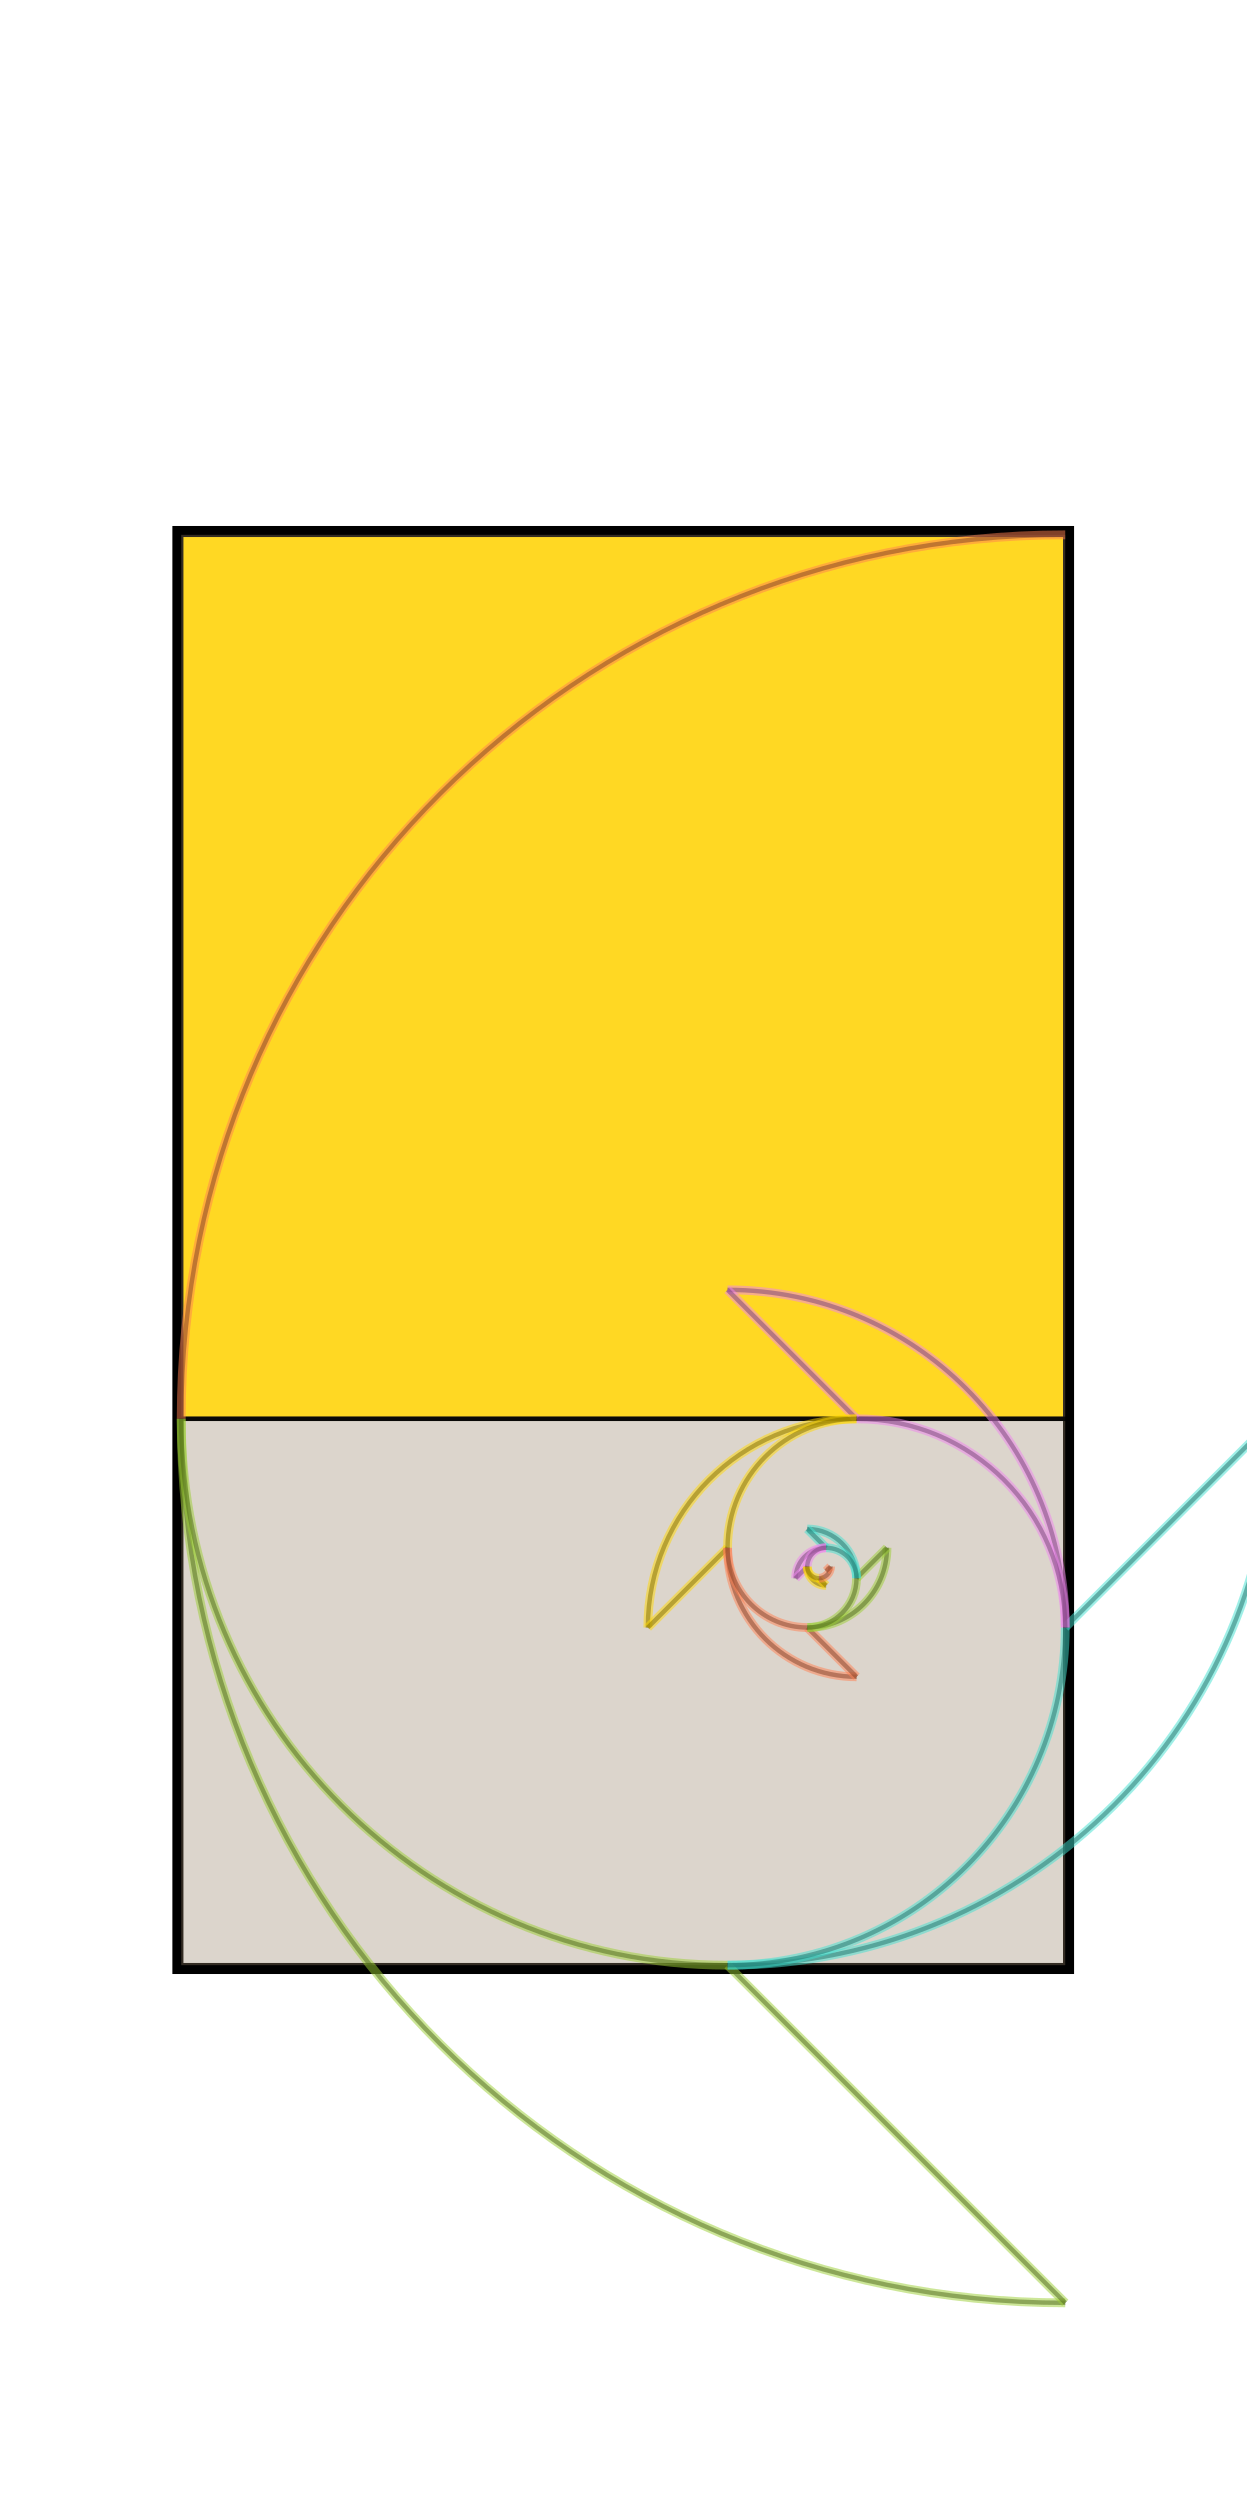
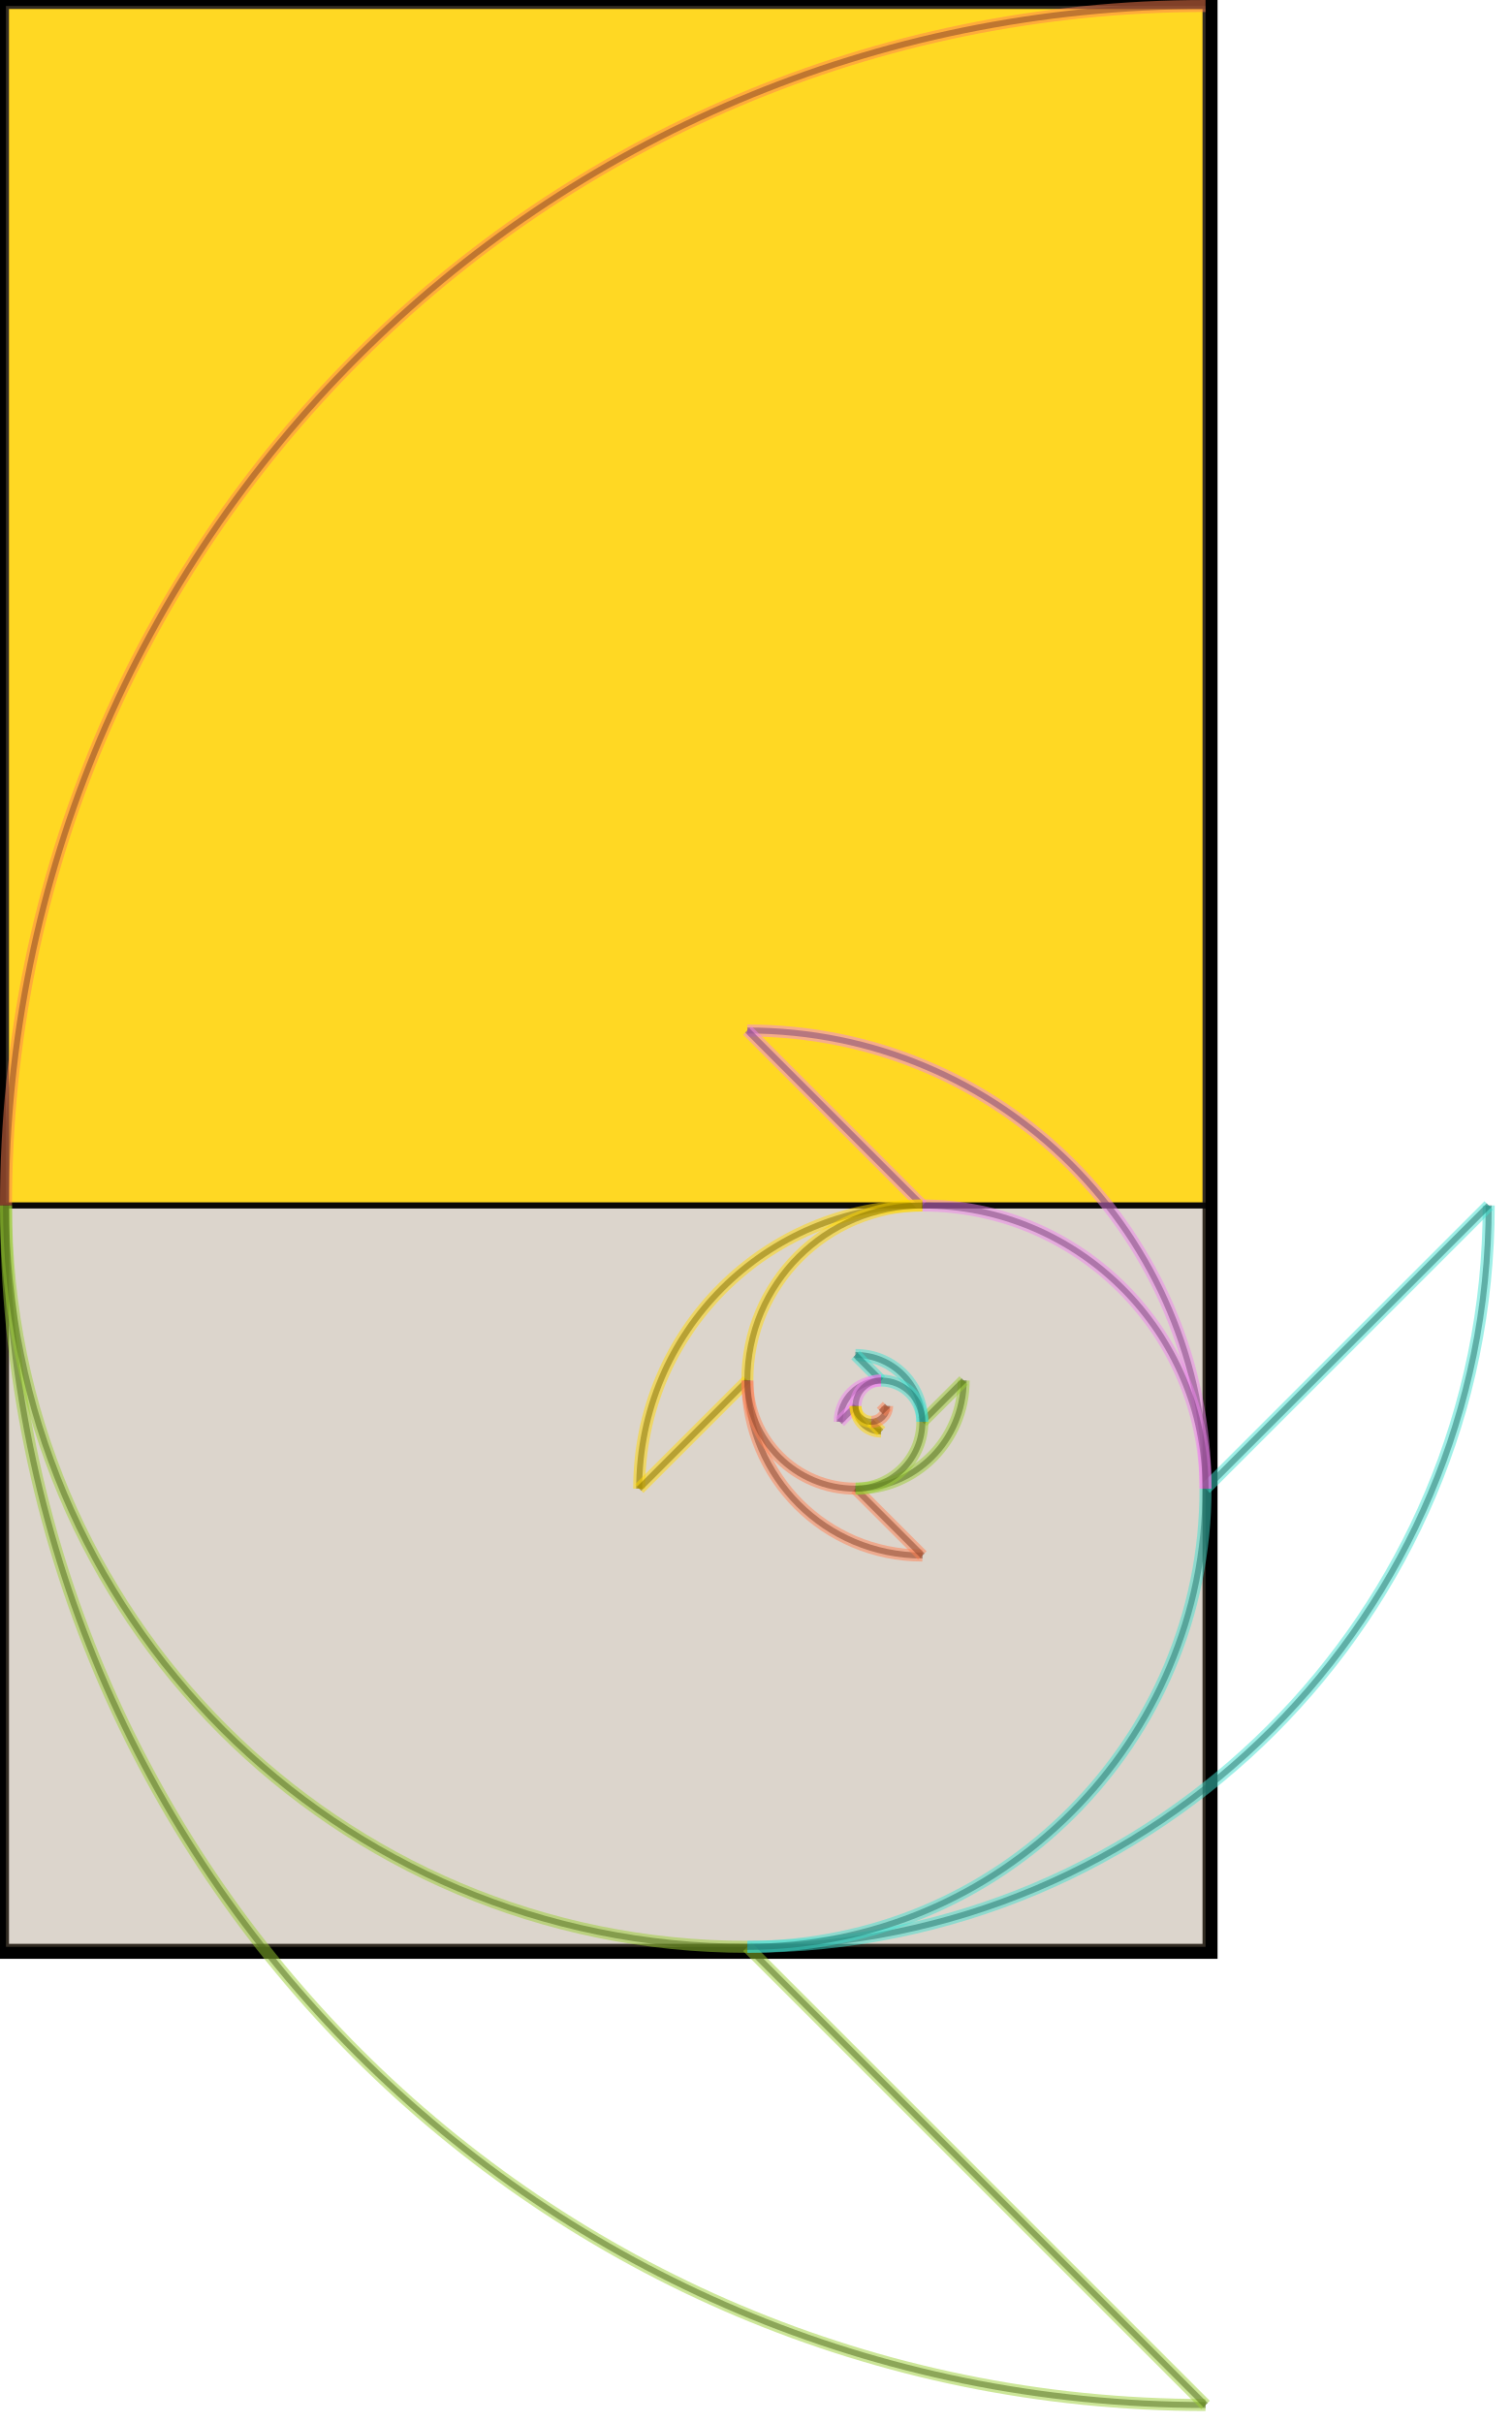
- <svg xmlns="http://www.w3.org/2000/svg" xmlns:xlink="http://www.w3.org/1999/xlink" version="1.1" viewBox="-20 -60 141 282.803" fill="none">
+ <svg xmlns="http://www.w3.org/2000/svg" xmlns:xlink="http://www.w3.org/1999/xlink" version="1.1" viewBox="0 0 126 202" fill="none">
  <rect id="rectangle0" width="101" height="162.803" x="0" y="0" fill="navajowhite" stroke="black" stroke-width="1" />
  <rect id="rectangle11" width="100" height="100" x="0.5" y="0.5" opacity=".8" fill="gold" stroke="black" stroke-width="0.5" />
  <rect id="rectangleCork" width="100" height="61.803" x="0.5" y="100.5" stroke="black" stroke-width="0.5" opacity=".8" fill="lightgrey" />
  <rect id="rectangle1" stroke="black" stroke-width="0.5" opacity=".8" fill="coral" />
  <rect id="rectangle2" stroke="black" stroke-width="0.5" opacity=".8" fill="yellowgreen" />
  <rect id="rectangle3" stroke="black" stroke-width="0.5" opacity=".8" fill="turquoise" />
  <rect id="rectangle4" stroke="black" stroke-width="0.5" opacity=".8" fill="violet" />
  <rect id="rectangle5" stroke="black" stroke-width="0.5" opacity=".8" fill="gold" />
  <rect id="rectangle6" stroke="black" stroke-width="0.5" opacity=".8" fill="coral" />
  <rect id="rectangle7" stroke="black" stroke-width="0.5" opacity=".8" fill="yellowgreen" />
  <rect id="rectangle8" stroke="black" stroke-width="0.5" opacity=".8" fill="turquoise" />
  <rect id="rectangle9" stroke="black" stroke-width="0.5" opacity=".8" fill="violet" />
  <rect id="rectangle10" stroke="black" stroke-width="0.5" opacity=".8" fill="gold" />
  <rect id="rectangle11" stroke="black" stroke-width="0.5" opacity=".8" fill="coral" />
  <rect id="rectangleInfinity" stroke="black" stroke-width="0.5" opacity=".8" fill="lightgrey" />
  <path id="rectangleInfinity1curve1in1" d="M 0.5 100.5    A 100 100    0, 0, 0 100.5 200.5" opacity="0.5" stroke-width="0.5" stroke="black" />
  <path id="rectangleInfinity1curve1" d="M 0.5 100.5    A 100 100    0, 0, 0 100.5 200.5" opacity="0.5" stroke-width="1" stroke="yellowgreen" />
  <path id="rectangleInfinity1line1in1" d="M 100.5 200.5    L 62.303 162.303" opacity="0.5" stroke-width="0.5" stroke="black" />
  <path id="rectangleInfinity1line1" d="M 100.5 200.5    L 62.303 162.303" opacity="0.5" stroke-width="1" stroke="yellowgreen" />
  <path id="rectangle1curve1in1" d="M 100.5 0.5    A 100 100    0, 0, 0 0.5 100.5" opacity="0.5" stroke-width="0.5" stroke="black" />
  <path id="rectangle1curve1" d="M 100.5 0.5    A 100 100    0, 0, 0 0.5 100.5" opacity="0.5" stroke-width="1" stroke="coral" />
  <path id="rectangle1line1in1" d="M 0.5 100.5    L 0.5 100.5" opacity="0.5" stroke-width="0.5" stroke="black" />
  <path id="rectangle1line1" d="M 0.5 100.5    L 0.5 100.5" opacity="0.5" stroke-width="1" stroke="coral" />
  <animate href="#rectangle1" attributeName="width" values="100" begin="2s; rectangleEndAnimate.end" fill="freeze" />
  <animate href="#rectangle1" attributeName="height" values="100" begin="2s; rectangleEndAnimate.end" fill="freeze" />
  <animateTransform xlink:href="#rectangle1" attributeName="transform" type="rotate" from="90" to="0" dur="0s" begin="2s; rectangleEndAnimate.end" fill="freeze" />
  <animateMotion href="#rectangle1" id="rectangle1animate1path1" path="M 100.5 0.5    A 100 100    0, 0, 0 0.5 100.5" rotate="auto-reverse" dur="1s" begin="2s; rectangleEndAnimate.end" fill="freeze" />
  <animateMotion href="#rectangle1" path="M 0.5 100.5    L 0.5 100.5" dur="1s" begin="rectangle1animate1path1.end" fill="freeze" />
  <animateTransform xlink:href="#rectangle1" attributeName="transform" type="rotate" from="0" to="-90" dur="0s" begin="rectangle1animate1path1.end" fill="freeze" />
  <animate href="#rectangle1" attributeName="width" from="100" to="61.803" dur="1s" begin="rectangle1animate1path1.end" fill="freeze" />
  <animate href="#rectangle1" id="rectangle1animate1" attributeName="height" from="100" to="61.803" dur="1s" begin="rectangle1animate1path1.end" fill="freeze" />
  <animate href="#rectangleCork" attributeName="width" values="0" begin="2s; rectangleEndAnimate.end" fill="freeze" />
  <animate href="#rectangleInfinity" attributeName="width" values="61.803" begin="2s; rectangleEndAnimate.end" fill="freeze" />
  <animate href="#rectangleInfinity" attributeName="height" values="100" begin="2s; rectangleEndAnimate.end" fill="freeze" />
  <animateTransform xlink:href="#rectangleInfinity" attributeName="transform" type="scale" values="-1 1" dur="0s" begin="2s; rectangleEndAnimate.end" fill="freeze" />
  <animateMotion href="#rectangleInfinity" id="rectangle1animate1Infinitypath1" path="M 0.5 100.5    A 100 100    0, 0, 0 100.5 200.5" rotate="auto-reverse" dur="1s" begin="2s; rectangleEndAnimate.end" fill="freeze" />
  <animateMotion href="#rectangleInfinity" path="M 100.5 200.5    L 62.303 162.303" dur="1s" begin="rectangle1animate1Infinitypath1.end" fill="freeze" />
  <animateTransform xlink:href="#rectangleInfinity" attributeName="transform" type="scale" values="1 -1" dur="0s" begin="rectangle1animate1Infinitypath1.end" fill="freeze" />
  <animate href="#rectangleInfinity" attributeName="width" from="61.803" to="38.197" dur="1s" begin="rectangle1animate1Infinitypath1.end" fill="freeze" />
  <animate href="#rectangleInfinity" id="rectangle1animate1" attributeName="height" from="100" to="61.803" dur="1s" begin="rectangle1animate1Infinitypath1.end" fill="freeze" />
  <path id="rectangleInfinity2curve1in1" d="M 62.303 162.303    A 61.803 61.803    0, 0, 0 124.107 100.5" opacity="0.5" stroke-width="0.5" stroke="black" />
  <path id="rectangleInfinity2curve1" d="M 62.303 162.303    A 61.803 61.803    0, 0, 0 124.107 100.5" opacity="0.5" stroke-width="1" stroke="turquoise" />
  <path id="rectangleInfinity2line1in1" d="M 124.107 100.5    L 100.5 124.107" opacity="0.5" stroke-width="0.5" stroke="black" />
  <path id="rectangleInfinity2line1" d="M 124.107 100.5    L 100.5 124.107" opacity="0.5" stroke-width="1" stroke="turquoise" />
  <path id="rectangle2curve1in1" d="M 0.5 100.5    A 61.803 61.803    0, 0, 0 62.303 162.303" opacity="0.5" stroke-width="0.5" stroke="black" />
  <path id="rectangle2curve1" d="M 0.5 100.5    A 61.803 61.803    0, 0, 0 62.303 162.303" opacity="0.5" stroke-width="1" stroke="yellowgreen" />
  <path id="rectangle2line1in1" d="M 62.303 162.303    L 62.303 162.303" opacity="0.5" stroke-width="0.5" stroke="black" />
  <path id="rectangle2line1" d="M 62.303 162.303    L 62.303 162.303" opacity="0.5" stroke-width="1" stroke="yellowgreen" />
  <animate href="#rectangle2" attributeName="width" values="61.803" begin="rectangle1animate1.end" fill="freeze" />
  <animate href="#rectangle2" attributeName="height" values="61.803" begin="rectangle1animate1.end" fill="freeze" />
  <animateTransform xlink:href="#rectangle2" attributeName="transform" type="scale" values="-1 1" dur="0s" begin="rectangle1animate1.end" fill="freeze" />
  <animateMotion href="#rectangle2" id="rectangle2animate2path1" path="M 0.5 100.5    A 61.803 61.803    0, 0, 0 62.303 162.303" rotate="auto-reverse" dur="1s" begin="rectangle1animate1.end" fill="freeze" />
  <animateMotion href="#rectangle2" path="M 62.303 162.303    L 62.303 162.303" dur="1s" begin="rectangle2animate2path1.end" fill="freeze" />
  <animateTransform xlink:href="#rectangle2" attributeName="transform" type="scale" values="1 -1" dur="0s" begin="rectangle2animate2path1.end" fill="freeze" />
  <animate href="#rectangle2" attributeName="width" from="61.803" to="38.197" dur="1s" begin="rectangle2animate2path1.end" fill="freeze" />
  <animate href="#rectangle2" id="rectangle2animate2" attributeName="height" from="61.803" to="38.197" dur="1s" begin="rectangle2animate2path1.end" fill="freeze" />
  <animate href="#rectangleInfinity" attributeName="width" values="61.803" begin="rectangle1animate1.end" fill="freeze" />
  <animate href="#rectangleInfinity" attributeName="height" values="38.197" begin="rectangle1animate1.end" fill="freeze" />
  <animateTransform xlink:href="#rectangleInfinity" attributeName="transform" type="rotate" from="90" to="0" dur="0s" begin="rectangle1animate1.end" fill="freeze" />
  <animateMotion href="#rectangleInfinity" id="rectangle2animate2Infinitypath1" path="M 62.303 162.303    A 61.803 61.803    0, 0, 0 124.107 100.5" rotate="auto-reverse" dur="1s" begin="rectangle1animate1.end" fill="freeze" />
  <animateMotion href="#rectangleInfinity" path="M 124.107 100.5    L 100.5 124.107" dur="1s" begin="rectangle2animate2Infinitypath1.end" fill="freeze" />
  <animateTransform xlink:href="#rectangleInfinity" attributeName="transform" type="scale" values="-1 -1" dur="0s" begin="rectangle2animate2Infinitypath1.end" fill="freeze" />
  <animate href="#rectangleInfinity" attributeName="width" from="61.803" to="38.197" dur="1s" begin="rectangle2animate2Infinitypath1.end" fill="freeze" />
  <animate href="#rectangleInfinity" id="rectangle2animate2" attributeName="height" from="38.197" to="23.607" dur="1s" begin="rectangle2animate2Infinitypath1.end" fill="freeze" />
  <path id="rectangleInfinity3curve1in1" d="M 100.5 124.107    A 38.197 38.197    0, 0, 0 62.303 85.91" opacity="0.5" stroke-width="0.5" stroke="black" />
  <path id="rectangleInfinity3curve1" d="M 100.5 124.107    A 38.197 38.197    0, 0, 0 62.303 85.91" opacity="0.5" stroke-width="1" stroke="violet" />
  <path id="rectangleInfinity3line1in1" d="M 62.303 85.91    L 76.893 100.5" opacity="0.5" stroke-width="0.5" stroke="black" />
  <path id="rectangleInfinity3line1" d="M 62.303 85.91    L 76.893 100.5" opacity="0.5" stroke-width="1" stroke="violet" />
  <path id="rectangle3curve1in1" d="M 62.303 162.303    A 38.197 38.197    0, 0, 0 100.5 124.107" opacity="0.5" stroke-width="0.5" stroke="black" />
  <path id="rectangle3curve1" d="M 62.303 162.303    A 38.197 38.197    0, 0, 0 100.5 124.107" opacity="0.5" stroke-width="1" stroke="turquoise" />
  <path id="rectangle3line1in1" d="M 100.5 124.107    L 100.5 124.107" opacity="0.5" stroke-width="0.5" stroke="black" />
  <path id="rectangle3line1" d="M 100.5 124.107    L 100.5 124.107" opacity="0.5" stroke-width="1" stroke="turquoise" />
  <animate href="#rectangle3" attributeName="width" values="38.197" begin="rectangle2animate2.end" fill="freeze" />
  <animate href="#rectangle3" attributeName="height" values="38.197" begin="rectangle2animate2.end" fill="freeze" />
  <animateTransform xlink:href="#rectangle3" attributeName="transform" type="rotate" from="90" to="0" dur="0s" begin="rectangle2animate2.end" fill="freeze" />
  <animateMotion href="#rectangle3" id="rectangle3animate3path1" path="M 62.303 162.303    A 38.197 38.197    0, 0, 0 100.5 124.107" rotate="auto-reverse" dur="1s" begin="rectangle2animate2.end" fill="freeze" />
  <animateMotion href="#rectangle3" path="M 100.5 124.107    L 100.5 124.107" dur="1s" begin="rectangle3animate3path1.end" fill="freeze" />
  <animateTransform xlink:href="#rectangle3" attributeName="transform" type="scale" values="-1 -1" dur="0s" begin="rectangle3animate3path1.end" fill="freeze" />
  <animate href="#rectangle3" attributeName="width" from="38.197" to="23.607" dur="1s" begin="rectangle3animate3path1.end" fill="freeze" />
  <animate href="#rectangle3" id="rectangle3animate3" attributeName="height" from="38.197" to="23.607" dur="1s" begin="rectangle3animate3path1.end" fill="freeze" />
  <animate href="#rectangleInfinity" attributeName="width" values="23.607" begin="rectangle2animate2.end" fill="freeze" />
  <animate href="#rectangleInfinity" attributeName="height" values="38.197" begin="rectangle2animate2.end" fill="freeze" />
  <animateTransform xlink:href="#rectangleInfinity" attributeName="transform" type="scale" values="-1 1" dur="0s" begin="rectangle2animate2.end" fill="freeze" />
  <animateMotion href="#rectangleInfinity" id="rectangle3animate3Infinitypath1" path="M 100.5 124.107    A 38.197 38.197    0, 0, 0 62.303 85.91" rotate="auto-reverse" dur="1s" begin="rectangle2animate2.end" fill="freeze" />
  <animateMotion href="#rectangleInfinity" path="M 62.303 85.91    L 76.893 100.5" dur="1s" begin="rectangle3animate3Infinitypath1.end" fill="freeze" />
  <animate href="#rectangleInfinity" attributeName="width" from="23.607" to="14.59" dur="1s" begin="rectangle3animate3Infinitypath1.end" fill="freeze" />
  <animate href="#rectangleInfinity" id="rectangle3animate3" attributeName="height" from="38.197" to="23.607" dur="1s" begin="rectangle3animate3Infinitypath1.end" fill="freeze" />
  <path id="rectangleInfinity4curve1in1" d="M 76.893 100.5    A 23.607 23.607    0, 0, 0 53.286 124.107" opacity="0.5" stroke-width="0.5" stroke="black" />
  <path id="rectangleInfinity4curve1" d="M 76.893 100.5    A 23.607 23.607    0, 0, 0 53.286 124.107" opacity="0.5" stroke-width="1" stroke="gold" />
  <path id="rectangleInfinity4line1in1" d="M 53.286 124.107    L 62.303 115.09" opacity="0.5" stroke-width="0.5" stroke="black" />
  <path id="rectangleInfinity4line1" d="M 53.286 124.107    L 62.303 115.09" opacity="0.5" stroke-width="1" stroke="gold" />
  <path id="rectangle4curve1in1" d="M 100.5 124.107    A 23.607 23.607    0, 0, 0 76.893 100.5" opacity="0.5" stroke-width="0.5" stroke="black" />
  <path id="rectangle4curve1" d="M 100.5 124.107    A 23.607 23.607    0, 0, 0 76.893 100.5" opacity="0.5" stroke-width="1" stroke="violet" />
  <path id="rectangle4line1in1" d="M 76.893 100.5    L 76.893 100.5" opacity="0.5" stroke-width="0.5" stroke="black" />
  <path id="rectangle4line1" d="M 76.893 100.5    L 76.893 100.5" opacity="0.5" stroke-width="1" stroke="violet" />
  <animate href="#rectangle4" attributeName="width" values="23.607" begin="rectangle3animate3.end" fill="freeze" />
  <animate href="#rectangle4" attributeName="height" values="23.607" begin="rectangle3animate3.end" fill="freeze" />
  <animateTransform xlink:href="#rectangle4" attributeName="transform" type="scale" values="-1 1" dur="0s" begin="rectangle3animate3.end" fill="freeze" />
  <animateMotion href="#rectangle4" id="rectangle4animate4path1" path="M 100.5 124.107    A 23.607 23.607    0, 0, 0 76.893 100.5" rotate="auto-reverse" dur="1s" begin="rectangle3animate3.end" fill="freeze" />
  <animateMotion href="#rectangle4" path="M 76.893 100.5    L 76.893 100.5" dur="1s" begin="rectangle4animate4path1.end" fill="freeze" />
  <animate href="#rectangle4" attributeName="width" from="23.607" to="14.59" dur="1s" begin="rectangle4animate4path1.end" fill="freeze" />
  <animate href="#rectangle4" id="rectangle4animate4" attributeName="height" from="23.607" to="14.59" dur="1s" begin="rectangle4animate4path1.end" fill="freeze" />
  <animate href="#rectangleInfinity" attributeName="width" values="23.607" begin="rectangle3animate3.end" fill="freeze" />
  <animate href="#rectangleInfinity" attributeName="height" values="14.59" begin="rectangle3animate3.end" fill="freeze" />
  <animateTransform xlink:href="#rectangleInfinity" attributeName="transform" type="rotate" from="90" to="0" dur="0s" begin="rectangle3animate3.end" fill="freeze" />
  <animateMotion href="#rectangleInfinity" id="rectangle4animate4Infinitypath1" path="M 76.893 100.5    A 23.607 23.607    0, 0, 0 53.286 124.107" rotate="auto-reverse" dur="1s" begin="rectangle3animate3.end" fill="freeze" />
  <animateMotion href="#rectangleInfinity" path="M 53.286 124.107    L 62.303 115.09" dur="1s" begin="rectangle4animate4Infinitypath1.end" fill="freeze" />
  <animateTransform xlink:href="#rectangleInfinity" attributeName="transform" type="rotate" from="0" to="-90" dur="0s" begin="rectangle4animate4Infinitypath1.end" fill="freeze" />
  <animate href="#rectangleInfinity" attributeName="width" from="23.607" to="14.59" dur="1s" begin="rectangle4animate4Infinitypath1.end" fill="freeze" />
  <animate href="#rectangleInfinity" id="rectangle4animate4" attributeName="height" from="14.59" to="9.017" dur="1s" begin="rectangle4animate4Infinitypath1.end" fill="freeze" />
  <path id="rectangleInfinity5curve1in1" d="M 62.303 115.09    A 14.59 14.59    0, 0, 0 76.893 129.68" opacity="0.5" stroke-width="0.5" stroke="black" />
  <path id="rectangleInfinity5curve1" d="M 62.303 115.09    A 14.59 14.59    0, 0, 0 76.893 129.68" opacity="0.5" stroke-width="1" stroke="coral" />
  <path id="rectangleInfinity5line1in1" d="M 76.893 129.68    L 71.32 124.107" opacity="0.5" stroke-width="0.5" stroke="black" />
  <path id="rectangleInfinity5line1" d="M 76.893 129.68    L 71.32 124.107" opacity="0.5" stroke-width="1" stroke="coral" />
  <path id="rectangle5curve1in1" d="M 76.893 100.5    A 14.59 14.59    0, 0, 0 62.303 115.09" opacity="0.5" stroke-width="0.5" stroke="black" />
  <path id="rectangle5curve1" d="M 76.893 100.5    A 14.59 14.59    0, 0, 0 62.303 115.09" opacity="0.5" stroke-width="1" stroke="gold" />
  <path id="rectangle5line1in1" d="M 62.303 115.09    L 62.303 115.09" opacity="0.5" stroke-width="0.5" stroke="black" />
  <path id="rectangle5line1" d="M 62.303 115.09    L 62.303 115.09" opacity="0.5" stroke-width="1" stroke="gold" />
  <animate href="#rectangle5" attributeName="width" values="14.59" begin="rectangle4animate4.end" fill="freeze" />
  <animate href="#rectangle5" attributeName="height" values="14.59" begin="rectangle4animate4.end" fill="freeze" />
  <animateTransform xlink:href="#rectangle5" attributeName="transform" type="rotate" from="90" to="0" dur="0s" begin="rectangle4animate4.end" fill="freeze" />
  <animateMotion href="#rectangle5" id="rectangle5animate5path1" path="M 76.893 100.5    A 14.59 14.59    0, 0, 0 62.303 115.09" rotate="auto-reverse" dur="1s" begin="rectangle4animate4.end" fill="freeze" />
  <animateMotion href="#rectangle5" path="M 62.303 115.09    L 62.303 115.09" dur="1s" begin="rectangle5animate5path1.end" fill="freeze" />
  <animateTransform xlink:href="#rectangle5" attributeName="transform" type="rotate" from="0" to="-90" dur="0s" begin="rectangle5animate5path1.end" fill="freeze" />
  <animate href="#rectangle5" attributeName="width" from="14.59" to="9.017" dur="1s" begin="rectangle5animate5path1.end" fill="freeze" />
  <animate href="#rectangle5" id="rectangle5animate5" attributeName="height" from="14.59" to="9.017" dur="1s" begin="rectangle5animate5path1.end" fill="freeze" />
  <animate href="#rectangleInfinity" attributeName="width" values="9.017" begin="rectangle4animate4.end" fill="freeze" />
  <animate href="#rectangleInfinity" attributeName="height" values="14.59" begin="rectangle4animate4.end" fill="freeze" />
  <animateTransform xlink:href="#rectangleInfinity" attributeName="transform" type="scale" values="-1 1" dur="0s" begin="rectangle4animate4.end" fill="freeze" />
  <animateMotion href="#rectangleInfinity" id="rectangle5animate5Infinitypath1" path="M 62.303 115.09    A 14.59 14.59    0, 0, 0 76.893 129.68" rotate="auto-reverse" dur="1s" begin="rectangle4animate4.end" fill="freeze" />
  <animateMotion href="#rectangleInfinity" path="M 76.893 129.68    L 71.32 124.107" dur="1s" begin="rectangle5animate5Infinitypath1.end" fill="freeze" />
  <animateTransform xlink:href="#rectangleInfinity" attributeName="transform" type="scale" values="1 -1" dur="0s" begin="rectangle5animate5Infinitypath1.end" fill="freeze" />
  <animate href="#rectangleInfinity" attributeName="width" from="9.017" to="5.573" dur="1s" begin="rectangle5animate5Infinitypath1.end" fill="freeze" />
  <animate href="#rectangleInfinity" id="rectangle5animate5" attributeName="height" from="14.59" to="9.017" dur="1s" begin="rectangle5animate5Infinitypath1.end" fill="freeze" />
  <path id="rectangleInfinity6curve1in1" d="M 71.32 124.107    A 9.017 9.017    0, 0, 0 80.337 115.09" opacity="0.5" stroke-width="0.5" stroke="black" />
  <path id="rectangleInfinity6curve1" d="M 71.32 124.107    A 9.017 9.017    0, 0, 0 80.337 115.09" opacity="0.5" stroke-width="1" stroke="yellowgreen" />
  <path id="rectangleInfinity6line1in1" d="M 80.337 115.09    L 76.893 118.534" opacity="0.5" stroke-width="0.5" stroke="black" />
  <path id="rectangleInfinity6line1" d="M 80.337 115.09    L 76.893 118.534" opacity="0.5" stroke-width="1" stroke="yellowgreen" />
  <path id="rectangle6curve1in1" d="M 62.303 115.09    A 9.017 9.017    0, 0, 0 71.32 124.107" opacity="0.5" stroke-width="0.5" stroke="black" />
  <path id="rectangle6curve1" d="M 62.303 115.09    A 9.017 9.017    0, 0, 0 71.32 124.107" opacity="0.5" stroke-width="1" stroke="coral" />
  <path id="rectangle6line1in1" d="M 71.32 124.107    L 71.32 124.107" opacity="0.5" stroke-width="0.5" stroke="black" />
  <path id="rectangle6line1" d="M 71.32 124.107    L 71.32 124.107" opacity="0.5" stroke-width="1" stroke="coral" />
  <animate href="#rectangle6" attributeName="width" values="9.017" begin="rectangle5animate5.end" fill="freeze" />
  <animate href="#rectangle6" attributeName="height" values="9.017" begin="rectangle5animate5.end" fill="freeze" />
  <animateTransform xlink:href="#rectangle6" attributeName="transform" type="scale" values="-1 1" dur="0s" begin="rectangle5animate5.end" fill="freeze" />
  <animateMotion href="#rectangle6" id="rectangle6animate6path1" path="M 62.303 115.09    A 9.017 9.017    0, 0, 0 71.32 124.107" rotate="auto-reverse" dur="1s" begin="rectangle5animate5.end" fill="freeze" />
  <animateMotion href="#rectangle6" path="M 71.32 124.107    L 71.32 124.107" dur="1s" begin="rectangle6animate6path1.end" fill="freeze" />
  <animateTransform xlink:href="#rectangle6" attributeName="transform" type="scale" values="1 -1" dur="0s" begin="rectangle6animate6path1.end" fill="freeze" />
  <animate href="#rectangle6" attributeName="width" from="9.017" to="5.573" dur="1s" begin="rectangle6animate6path1.end" fill="freeze" />
  <animate href="#rectangle6" id="rectangle6animate6" attributeName="height" from="9.017" to="5.573" dur="1s" begin="rectangle6animate6path1.end" fill="freeze" />
  <animate href="#rectangleInfinity" attributeName="width" values="9.017" begin="rectangle5animate5.end" fill="freeze" />
  <animate href="#rectangleInfinity" attributeName="height" values="5.573" begin="rectangle5animate5.end" fill="freeze" />
  <animateTransform xlink:href="#rectangleInfinity" attributeName="transform" type="rotate" from="90" to="0" dur="0s" begin="rectangle5animate5.end" fill="freeze" />
  <animateMotion href="#rectangleInfinity" id="rectangle6animate6Infinitypath1" path="M 71.32 124.107    A 9.017 9.017    0, 0, 0 80.337 115.09" rotate="auto-reverse" dur="1s" begin="rectangle5animate5.end" fill="freeze" />
  <animateMotion href="#rectangleInfinity" path="M 80.337 115.09    L 76.893 118.534" dur="1s" begin="rectangle6animate6Infinitypath1.end" fill="freeze" />
  <animateTransform xlink:href="#rectangleInfinity" attributeName="transform" type="scale" values="-1 -1" dur="0s" begin="rectangle6animate6Infinitypath1.end" fill="freeze" />
  <animate href="#rectangleInfinity" attributeName="width" from="9.017" to="5.573" dur="1s" begin="rectangle6animate6Infinitypath1.end" fill="freeze" />
  <animate href="#rectangleInfinity" id="rectangle6animate6" attributeName="height" from="5.573" to="3.444" dur="1s" begin="rectangle6animate6Infinitypath1.end" fill="freeze" />
  <path id="rectangleInfinity7curve1in1" d="M 76.893 118.534    A 5.573 5.573    0, 0, 0 71.32 112.961" opacity="0.5" stroke-width="0.5" stroke="black" />
  <path id="rectangleInfinity7curve1" d="M 76.893 118.534    A 5.573 5.573    0, 0, 0 71.32 112.961" opacity="0.5" stroke-width="1" stroke="turquoise" />
  <path id="rectangleInfinity7line1in1" d="M 71.32 112.961    L 73.449 115.09" opacity="0.5" stroke-width="0.5" stroke="black" />
  <path id="rectangleInfinity7line1" d="M 71.32 112.961    L 73.449 115.09" opacity="0.5" stroke-width="1" stroke="turquoise" />
  <path id="rectangle7curve1in1" d="M 71.32 124.107    A 5.573 5.573    0, 0, 0 76.893 118.534" opacity="0.5" stroke-width="0.5" stroke="black" />
  <path id="rectangle7curve1" d="M 71.32 124.107    A 5.573 5.573    0, 0, 0 76.893 118.534" opacity="0.5" stroke-width="1" stroke="yellowgreen" />
  <path id="rectangle7line1in1" d="M 76.893 118.534    L 76.893 118.534" opacity="0.5" stroke-width="0.5" stroke="black" />
  <path id="rectangle7line1" d="M 76.893 118.534    L 76.893 118.534" opacity="0.5" stroke-width="1" stroke="yellowgreen" />
  <animate href="#rectangle7" attributeName="width" values="5.573" begin="rectangle6animate6.end" fill="freeze" />
  <animate href="#rectangle7" attributeName="height" values="5.573" begin="rectangle6animate6.end" fill="freeze" />
  <animateTransform xlink:href="#rectangle7" attributeName="transform" type="rotate" from="90" to="0" dur="0s" begin="rectangle6animate6.end" fill="freeze" />
  <animateMotion href="#rectangle7" id="rectangle7animate7path1" path="M 71.32 124.107    A 5.573 5.573    0, 0, 0 76.893 118.534" rotate="auto-reverse" dur="1s" begin="rectangle6animate6.end" fill="freeze" />
  <animateMotion href="#rectangle7" path="M 76.893 118.534    L 76.893 118.534" dur="1s" begin="rectangle7animate7path1.end" fill="freeze" />
  <animateTransform xlink:href="#rectangle7" attributeName="transform" type="scale" values="-1 -1" dur="0s" begin="rectangle7animate7path1.end" fill="freeze" />
  <animate href="#rectangle7" attributeName="width" from="5.573" to="3.444" dur="1s" begin="rectangle7animate7path1.end" fill="freeze" />
  <animate href="#rectangle7" id="rectangle7animate7" attributeName="height" from="5.573" to="3.444" dur="1s" begin="rectangle7animate7path1.end" fill="freeze" />
  <animate href="#rectangleInfinity" attributeName="width" values="3.444" begin="rectangle6animate6.end" fill="freeze" />
  <animate href="#rectangleInfinity" attributeName="height" values="5.573" begin="rectangle6animate6.end" fill="freeze" />
  <animateTransform xlink:href="#rectangleInfinity" attributeName="transform" type="scale" values="-1 1" dur="0s" begin="rectangle6animate6.end" fill="freeze" />
  <animateMotion href="#rectangleInfinity" id="rectangle7animate7Infinitypath1" path="M 76.893 118.534    A 5.573 5.573    0, 0, 0 71.32 112.961" rotate="auto-reverse" dur="1s" begin="rectangle6animate6.end" fill="freeze" />
  <animateMotion href="#rectangleInfinity" path="M 71.32 112.961    L 73.449 115.09" dur="1s" begin="rectangle7animate7Infinitypath1.end" fill="freeze" />
  <animate href="#rectangleInfinity" attributeName="width" from="3.444" to="2.129" dur="1s" begin="rectangle7animate7Infinitypath1.end" fill="freeze" />
  <animate href="#rectangleInfinity" id="rectangle7animate7" attributeName="height" from="5.573" to="3.444" dur="1s" begin="rectangle7animate7Infinitypath1.end" fill="freeze" />
  <path id="rectangleInfinity8curve1in1" d="M 73.449 115.09    A 3.444 3.444    0, 0, 0 70.005 118.534" opacity="0.5" stroke-width="0.5" stroke="black" />
  <path id="rectangleInfinity8curve1" d="M 73.449 115.09    A 3.444 3.444    0, 0, 0 70.005 118.534" opacity="0.5" stroke-width="1" stroke="violet" />
  <path id="rectangleInfinity8line1in1" d="M 70.005 118.534    L 71.32 117.218" opacity="0.5" stroke-width="0.5" stroke="black" />
  <path id="rectangleInfinity8line1" d="M 70.005 118.534    L 71.32 117.218" opacity="0.5" stroke-width="1" stroke="violet" />
  <path id="rectangle8curve1in1" d="M 76.893 118.534    A 3.444 3.444    0, 0, 0 73.449 115.09" opacity="0.5" stroke-width="0.5" stroke="black" />
  <path id="rectangle8curve1" d="M 76.893 118.534    A 3.444 3.444    0, 0, 0 73.449 115.09" opacity="0.5" stroke-width="1" stroke="turquoise" />
  <path id="rectangle8line1in1" d="M 73.449 115.09    L 73.449 115.09" opacity="0.5" stroke-width="0.5" stroke="black" />
  <path id="rectangle8line1" d="M 73.449 115.09    L 73.449 115.09" opacity="0.5" stroke-width="1" stroke="turquoise" />
  <animate href="#rectangle8" attributeName="width" values="3.444" begin="rectangle7animate7.end" fill="freeze" />
  <animate href="#rectangle8" attributeName="height" values="3.444" begin="rectangle7animate7.end" fill="freeze" />
  <animateTransform xlink:href="#rectangle8" attributeName="transform" type="scale" values="-1 1" dur="0s" begin="rectangle7animate7.end" fill="freeze" />
  <animateMotion href="#rectangle8" id="rectangle8animate8path1" path="M 76.893 118.534    A 3.444 3.444    0, 0, 0 73.449 115.09" rotate="auto-reverse" dur="1s" begin="rectangle7animate7.end" fill="freeze" />
  <animateMotion href="#rectangle8" path="M 73.449 115.09    L 73.449 115.09" dur="1s" begin="rectangle8animate8path1.end" fill="freeze" />
  <animate href="#rectangle8" attributeName="width" from="3.444" to="2.129" dur="1s" begin="rectangle8animate8path1.end" fill="freeze" />
  <animate href="#rectangle8" id="rectangle8animate8" attributeName="height" from="3.444" to="2.129" dur="1s" begin="rectangle8animate8path1.end" fill="freeze" />
  <animate href="#rectangleInfinity" attributeName="width" values="3.444" begin="rectangle7animate7.end" fill="freeze" />
  <animate href="#rectangleInfinity" attributeName="height" values="2.129" begin="rectangle7animate7.end" fill="freeze" />
  <animateTransform xlink:href="#rectangleInfinity" attributeName="transform" type="rotate" from="90" to="0" dur="0s" begin="rectangle7animate7.end" fill="freeze" />
  <animateMotion href="#rectangleInfinity" id="rectangle8animate8Infinitypath1" path="M 73.449 115.09    A 3.444 3.444    0, 0, 0 70.005 118.534" rotate="auto-reverse" dur="1s" begin="rectangle7animate7.end" fill="freeze" />
  <animateMotion href="#rectangleInfinity" path="M 70.005 118.534    L 71.32 117.218" dur="1s" begin="rectangle8animate8Infinitypath1.end" fill="freeze" />
  <animateTransform xlink:href="#rectangleInfinity" attributeName="transform" type="rotate" from="0" to="-90" dur="0s" begin="rectangle8animate8Infinitypath1.end" fill="freeze" />
  <animate href="#rectangleInfinity" attributeName="width" from="3.444" to="2.129" dur="1s" begin="rectangle8animate8Infinitypath1.end" fill="freeze" />
  <animate href="#rectangleInfinity" id="rectangle8animate8" attributeName="height" from="2.129" to="1.316" dur="1s" begin="rectangle8animate8Infinitypath1.end" fill="freeze" />
  <path id="rectangleInfinity9curve1in1" d="M 71.32 117.218    A 2.129 2.129    0, 0, 0 73.449 119.347" opacity="0.5" stroke-width="0.5" stroke="black" />
  <path id="rectangleInfinity9curve1" d="M 71.32 117.218    A 2.129 2.129    0, 0, 0 73.449 119.347" opacity="0.5" stroke-width="1" stroke="gold" />
  <path id="rectangleInfinity9line1in1" d="M 73.449 119.347    L 72.636 118.534" opacity="0.5" stroke-width="0.5" stroke="black" />
  <path id="rectangleInfinity9line1" d="M 73.449 119.347    L 72.636 118.534" opacity="0.5" stroke-width="1" stroke="gold" />
  <path id="rectangle9curve1in1" d="M 73.449 115.09    A 2.129 2.129    0, 0, 0 71.32 117.218" opacity="0.5" stroke-width="0.5" stroke="black" />
  <path id="rectangle9curve1" d="M 73.449 115.09    A 2.129 2.129    0, 0, 0 71.32 117.218" opacity="0.5" stroke-width="1" stroke="violet" />
  <path id="rectangle9line1in1" d="M 71.32 117.218    L 71.32 117.218" opacity="0.5" stroke-width="0.5" stroke="black" />
  <path id="rectangle9line1" d="M 71.32 117.218    L 71.32 117.218" opacity="0.5" stroke-width="1" stroke="violet" />
  <animate href="#rectangle9" attributeName="width" values="2.129" begin="rectangle8animate8.end" fill="freeze" />
  <animate href="#rectangle9" attributeName="height" values="2.129" begin="rectangle8animate8.end" fill="freeze" />
  <animateTransform xlink:href="#rectangle9" attributeName="transform" type="rotate" from="90" to="0" dur="0s" begin="rectangle8animate8.end" fill="freeze" />
  <animateMotion href="#rectangle9" id="rectangle9animate9path1" path="M 73.449 115.09    A 2.129 2.129    0, 0, 0 71.32 117.218" rotate="auto-reverse" dur="1s" begin="rectangle8animate8.end" fill="freeze" />
  <animateMotion href="#rectangle9" path="M 71.32 117.218    L 71.32 117.218" dur="1s" begin="rectangle9animate9path1.end" fill="freeze" />
  <animateTransform xlink:href="#rectangle9" attributeName="transform" type="rotate" from="0" to="-90" dur="0s" begin="rectangle9animate9path1.end" fill="freeze" />
  <animate href="#rectangle9" attributeName="width" from="2.129" to="1.316" dur="1s" begin="rectangle9animate9path1.end" fill="freeze" />
  <animate href="#rectangle9" id="rectangle9animate9" attributeName="height" from="2.129" to="1.316" dur="1s" begin="rectangle9animate9path1.end" fill="freeze" />
  <animate href="#rectangleInfinity" attributeName="width" values="1.316" begin="rectangle8animate8.end" fill="freeze" />
  <animate href="#rectangleInfinity" attributeName="height" values="2.129" begin="rectangle8animate8.end" fill="freeze" />
  <animateTransform xlink:href="#rectangleInfinity" attributeName="transform" type="scale" values="-1 1" dur="0s" begin="rectangle8animate8.end" fill="freeze" />
  <animateMotion href="#rectangleInfinity" id="rectangle9animate9Infinitypath1" path="M 71.32 117.218    A 2.129 2.129    0, 0, 0 73.449 119.347" rotate="auto-reverse" dur="1s" begin="rectangle8animate8.end" fill="freeze" />
  <animateMotion href="#rectangleInfinity" path="M 73.449 119.347    L 72.636 118.534" dur="1s" begin="rectangle9animate9Infinitypath1.end" fill="freeze" />
  <animateTransform xlink:href="#rectangleInfinity" attributeName="transform" type="scale" values="1 -1" dur="0s" begin="rectangle9animate9Infinitypath1.end" fill="freeze" />
  <animate href="#rectangleInfinity" attributeName="width" from="1.316" to="0.813" dur="1s" begin="rectangle9animate9Infinitypath1.end" fill="freeze" />
  <animate href="#rectangleInfinity" id="rectangle9animate9" attributeName="height" from="2.129" to="1.316" dur="1s" begin="rectangle9animate9Infinitypath1.end" fill="freeze" />
  <path id="rectangleInfinity10curve1in1" d="M 72.636 118.534    A 1.316 1.316    0, 0, 0 73.952 117.218" opacity="0.5" stroke-width="0.5" stroke="black" />
  <path id="rectangleInfinity10curve1" d="M 72.636 118.534    A 1.316 1.316    0, 0, 0 73.952 117.218" opacity="0.5" stroke-width="1" stroke="coral" />
  <path id="rectangleInfinity10line1in1" d="M 73.952 117.218    L 73.449 117.721" opacity="0.5" stroke-width="0.5" stroke="black" />
  <path id="rectangleInfinity10line1" d="M 73.952 117.218    L 73.449 117.721" opacity="0.5" stroke-width="1" stroke="coral" />
  <path id="rectangle10curve1in1" d="M 71.32 117.218    A 1.316 1.316    0, 0, 0 72.636 118.534" opacity="0.5" stroke-width="0.5" stroke="black" />
  <path id="rectangle10curve1" d="M 71.32 117.218    A 1.316 1.316    0, 0, 0 72.636 118.534" opacity="0.5" stroke-width="1" stroke="gold" />
  <path id="rectangle10line1in1" d="M 72.636 118.534    L 72.636 118.534" opacity="0.5" stroke-width="0.5" stroke="black" />
  <path id="rectangle10line1" d="M 72.636 118.534    L 72.636 118.534" opacity="0.5" stroke-width="1" stroke="gold" />
  <animate href="#rectangle10" attributeName="width" values="1.316" begin="rectangle9animate9.end" fill="freeze" />
  <animate href="#rectangle10" attributeName="height" values="1.316" begin="rectangle9animate9.end" fill="freeze" />
  <animateTransform xlink:href="#rectangle10" attributeName="transform" type="scale" values="-1 1" dur="0s" begin="rectangle9animate9.end" fill="freeze" />
  <animateMotion href="#rectangle10" id="rectangle10animate10path1" path="M 71.32 117.218    A 1.316 1.316    0, 0, 0 72.636 118.534" rotate="auto-reverse" dur="1s" begin="rectangle9animate9.end" fill="freeze" />
  <animateMotion href="#rectangle10" path="M 72.636 118.534    L 72.636 118.534" dur="1s" begin="rectangle10animate10path1.end" fill="freeze" />
  <animateTransform xlink:href="#rectangle10" attributeName="transform" type="scale" values="1 -1" dur="0s" begin="rectangle10animate10path1.end" fill="freeze" />
  <animate href="#rectangle10" attributeName="width" from="1.316" to="0.813" dur="1s" begin="rectangle10animate10path1.end" fill="freeze" />
  <animate href="#rectangle10" id="rectangle10animate10" attributeName="height" from="1.316" to="0.813" dur="1s" begin="rectangle10animate10path1.end" fill="freeze" />
  <animate href="#rectangleInfinity" attributeName="width" values="1.316" begin="rectangle9animate9.end" fill="freeze" />
  <animate href="#rectangleInfinity" attributeName="height" values="0.813" begin="rectangle9animate9.end" fill="freeze" />
  <animateTransform xlink:href="#rectangleInfinity" attributeName="transform" type="rotate" from="90" to="0" dur="0s" begin="rectangle9animate9.end" fill="freeze" />
  <animateMotion href="#rectangleInfinity" id="rectangle10animate10Infinitypath1" path="M 72.636 118.534    A 1.316 1.316    0, 0, 0 73.952 117.218" rotate="auto-reverse" dur="1s" begin="rectangle9animate9.end" fill="freeze" />
  <animateMotion href="#rectangleInfinity" path="M 73.952 117.218    L 73.449 117.721" dur="1s" begin="rectangle10animate10Infinitypath1.end" fill="freeze" />
  <animateTransform xlink:href="#rectangleInfinity" attributeName="transform" type="scale" values="-1 -1" dur="0s" begin="rectangle10animate10Infinitypath1.end" fill="freeze" />
  <animate href="#rectangleInfinity" attributeName="width" from="1.316" to="0.813" dur="1s" begin="rectangle10animate10Infinitypath1.end" fill="freeze" />
  <animate href="#rectangleInfinity" id="rectangle10animate10" attributeName="height" from="0.813" to="0.502" dur="1s" begin="rectangle10animate10Infinitypath1.end" fill="freeze" />
  <animate href="#rectangle11" id="rectangleResetAnimate" attributeName="fill" values="turquoise" dur="2s" begin="rectangle10animate10.end" fill="freeze" />
  <animate href="#rectangle11" id="rectangleEndAnimate" attributeName="fill" values="gold" dur="2s" begin="rectangleResetAnimate.end" fill="freeze" />
  <animate href="#rectangle1" attributeName="width" values="0" dur="2s" begin="rectangleResetAnimate.end" fill="freeze" />
  <animate href="#rectangle2" attributeName="width" values="0" dur="2s" begin="rectangleResetAnimate.end" fill="freeze" />
  <animate href="#rectangle3" attributeName="width" values="0" dur="2s" begin="rectangleResetAnimate.end" fill="freeze" />
  <animate href="#rectangle4" attributeName="width" values="0" dur="2s" begin="rectangleResetAnimate.end" fill="freeze" />
  <animate href="#rectangle5" attributeName="width" values="0" dur="2s" begin="rectangleResetAnimate.end" fill="freeze" />
  <animate href="#rectangle6" attributeName="width" values="0" dur="2s" begin="rectangleResetAnimate.end" fill="freeze" />
  <animate href="#rectangle7" attributeName="width" values="0" dur="2s" begin="rectangleResetAnimate.end" fill="freeze" />
  <animate href="#rectangle8" attributeName="width" values="0" dur="2s" begin="rectangleResetAnimate.end" fill="freeze" />
  <animate href="#rectangle9" attributeName="width" values="0" dur="2s" begin="rectangleResetAnimate.end" fill="freeze" />
  <animate href="#rectangle10" attributeName="width" values="0" dur="2s" begin="rectangleResetAnimate.end" fill="freeze" />
  <animate href="#rectangleInfinity" attributeName="width" values="0" dur="2s" begin="rectangleResetAnimate.end" fill="freeze" />
  <animate href="#rectangleCork" attributeName="width" values="100" dur="2s" begin="rectangleResetAnimate.end" fill="freeze" />
</svg>
